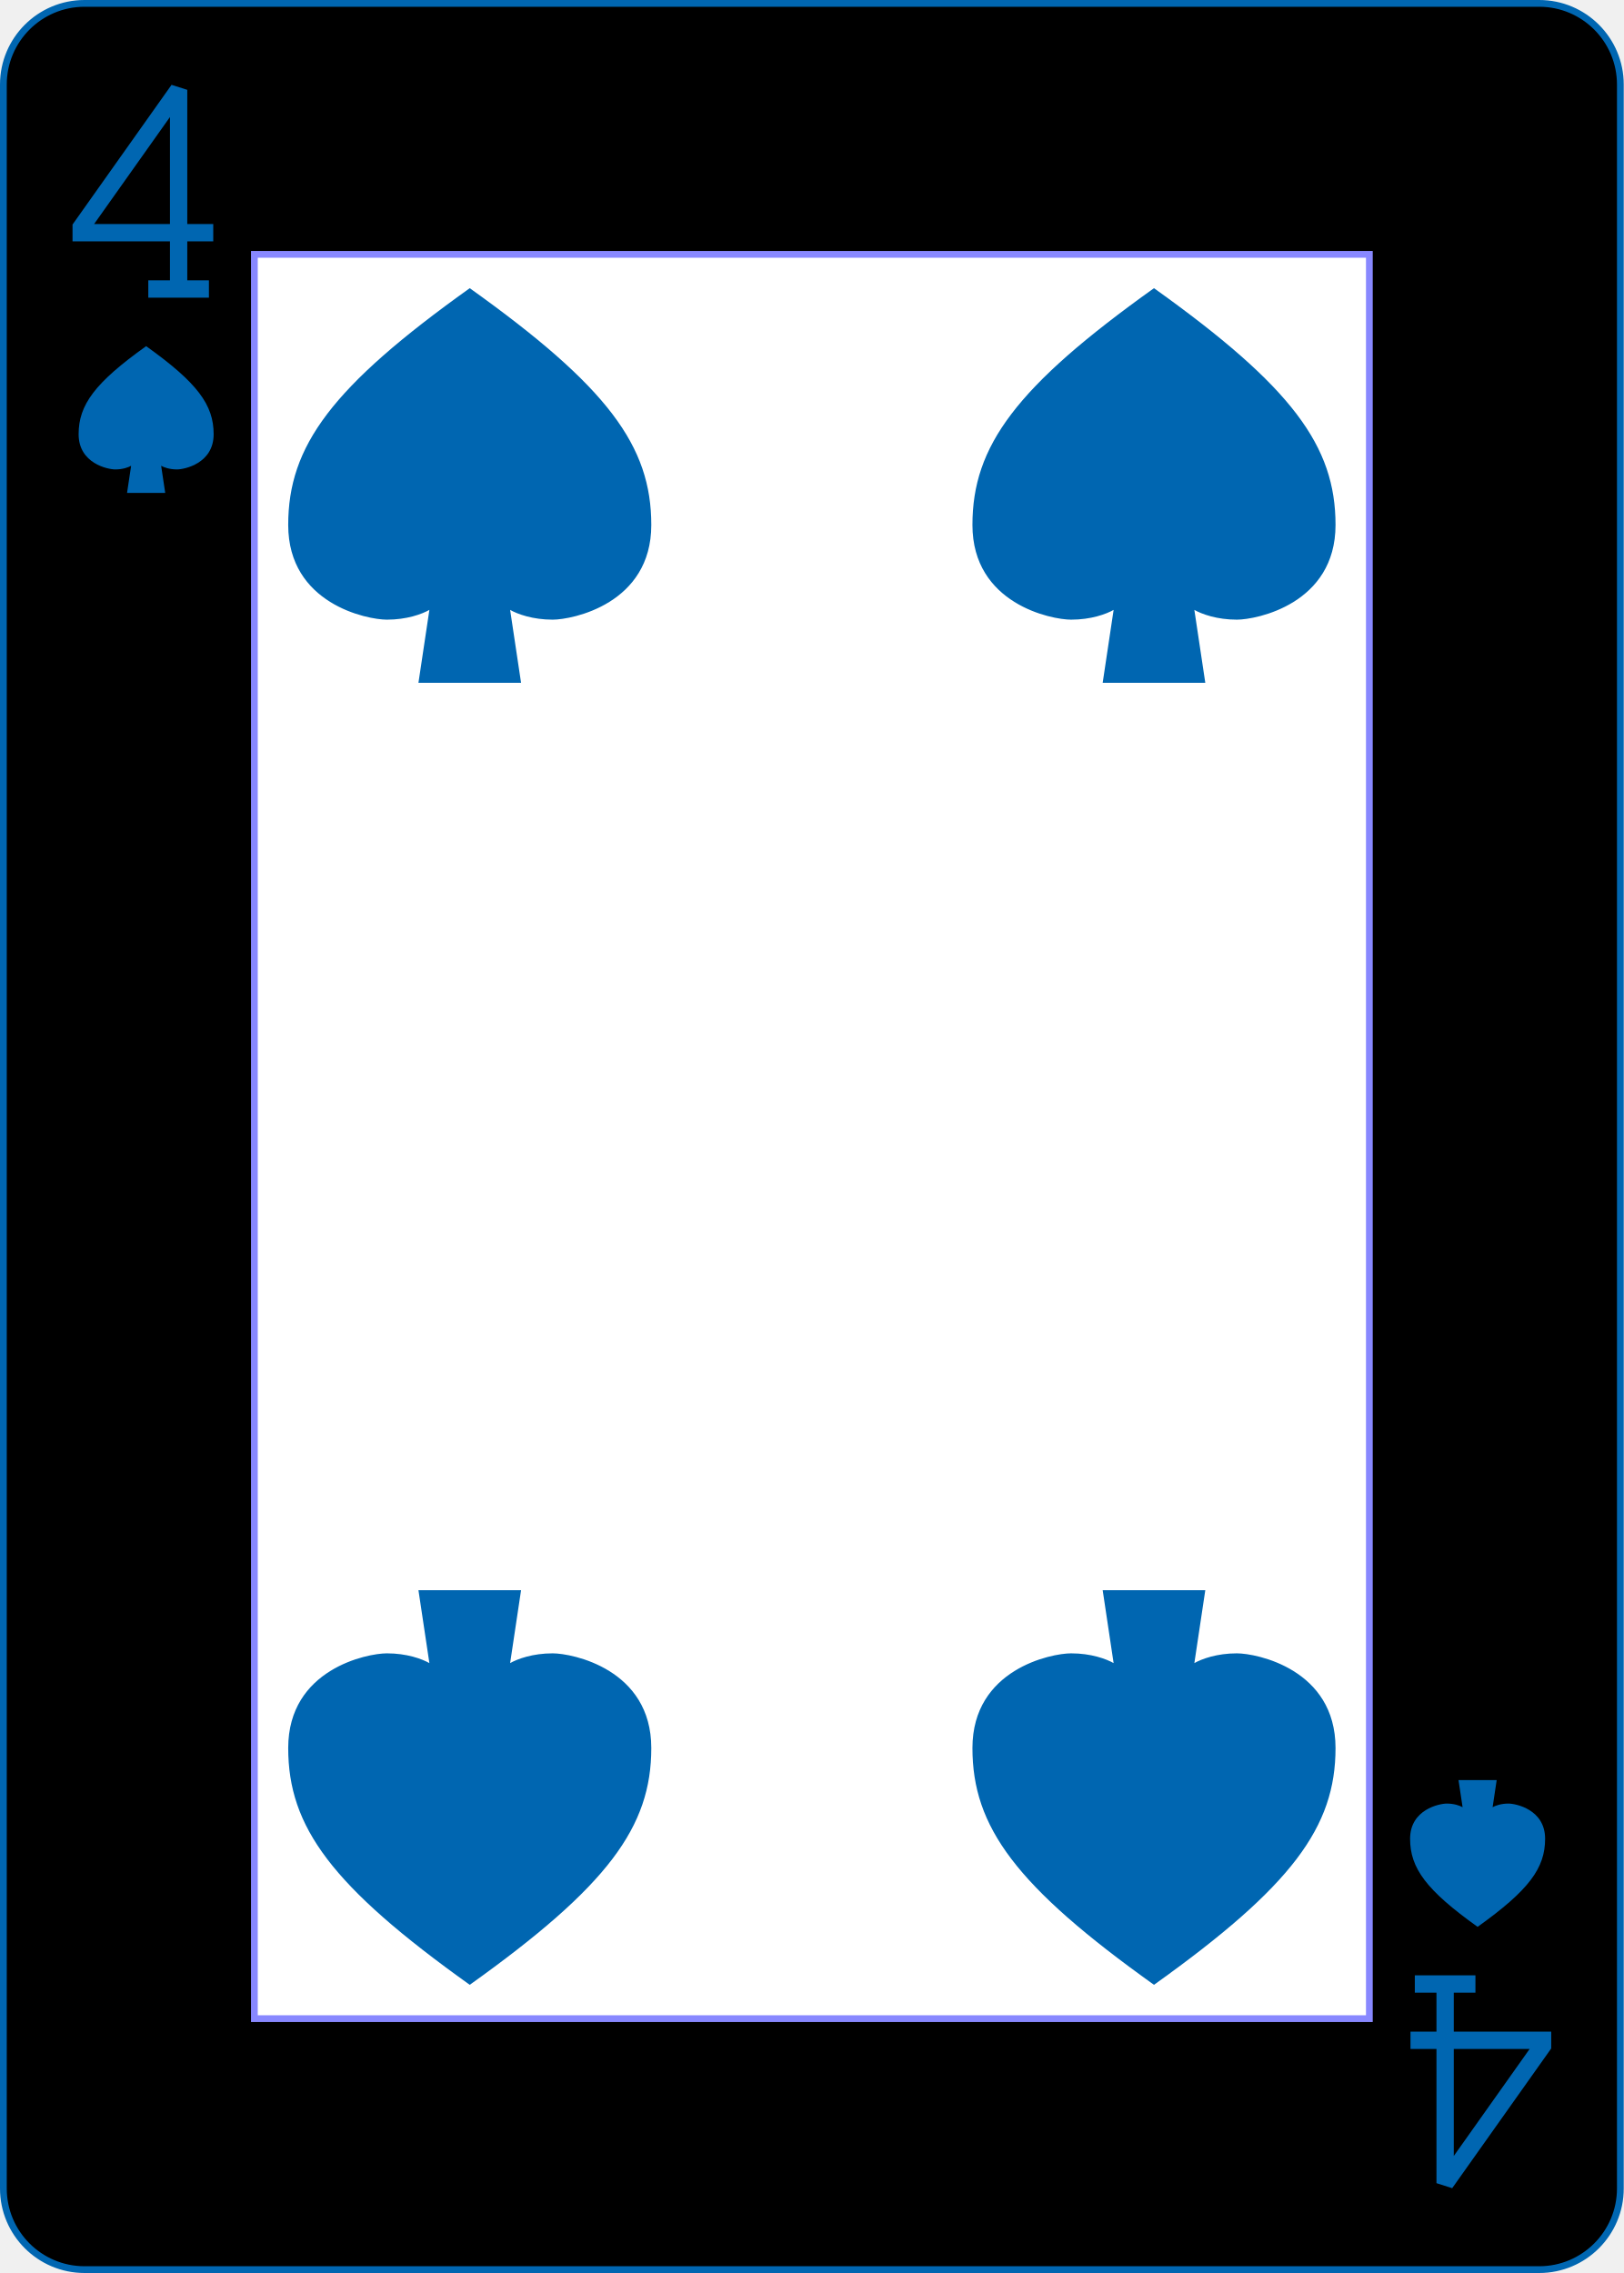
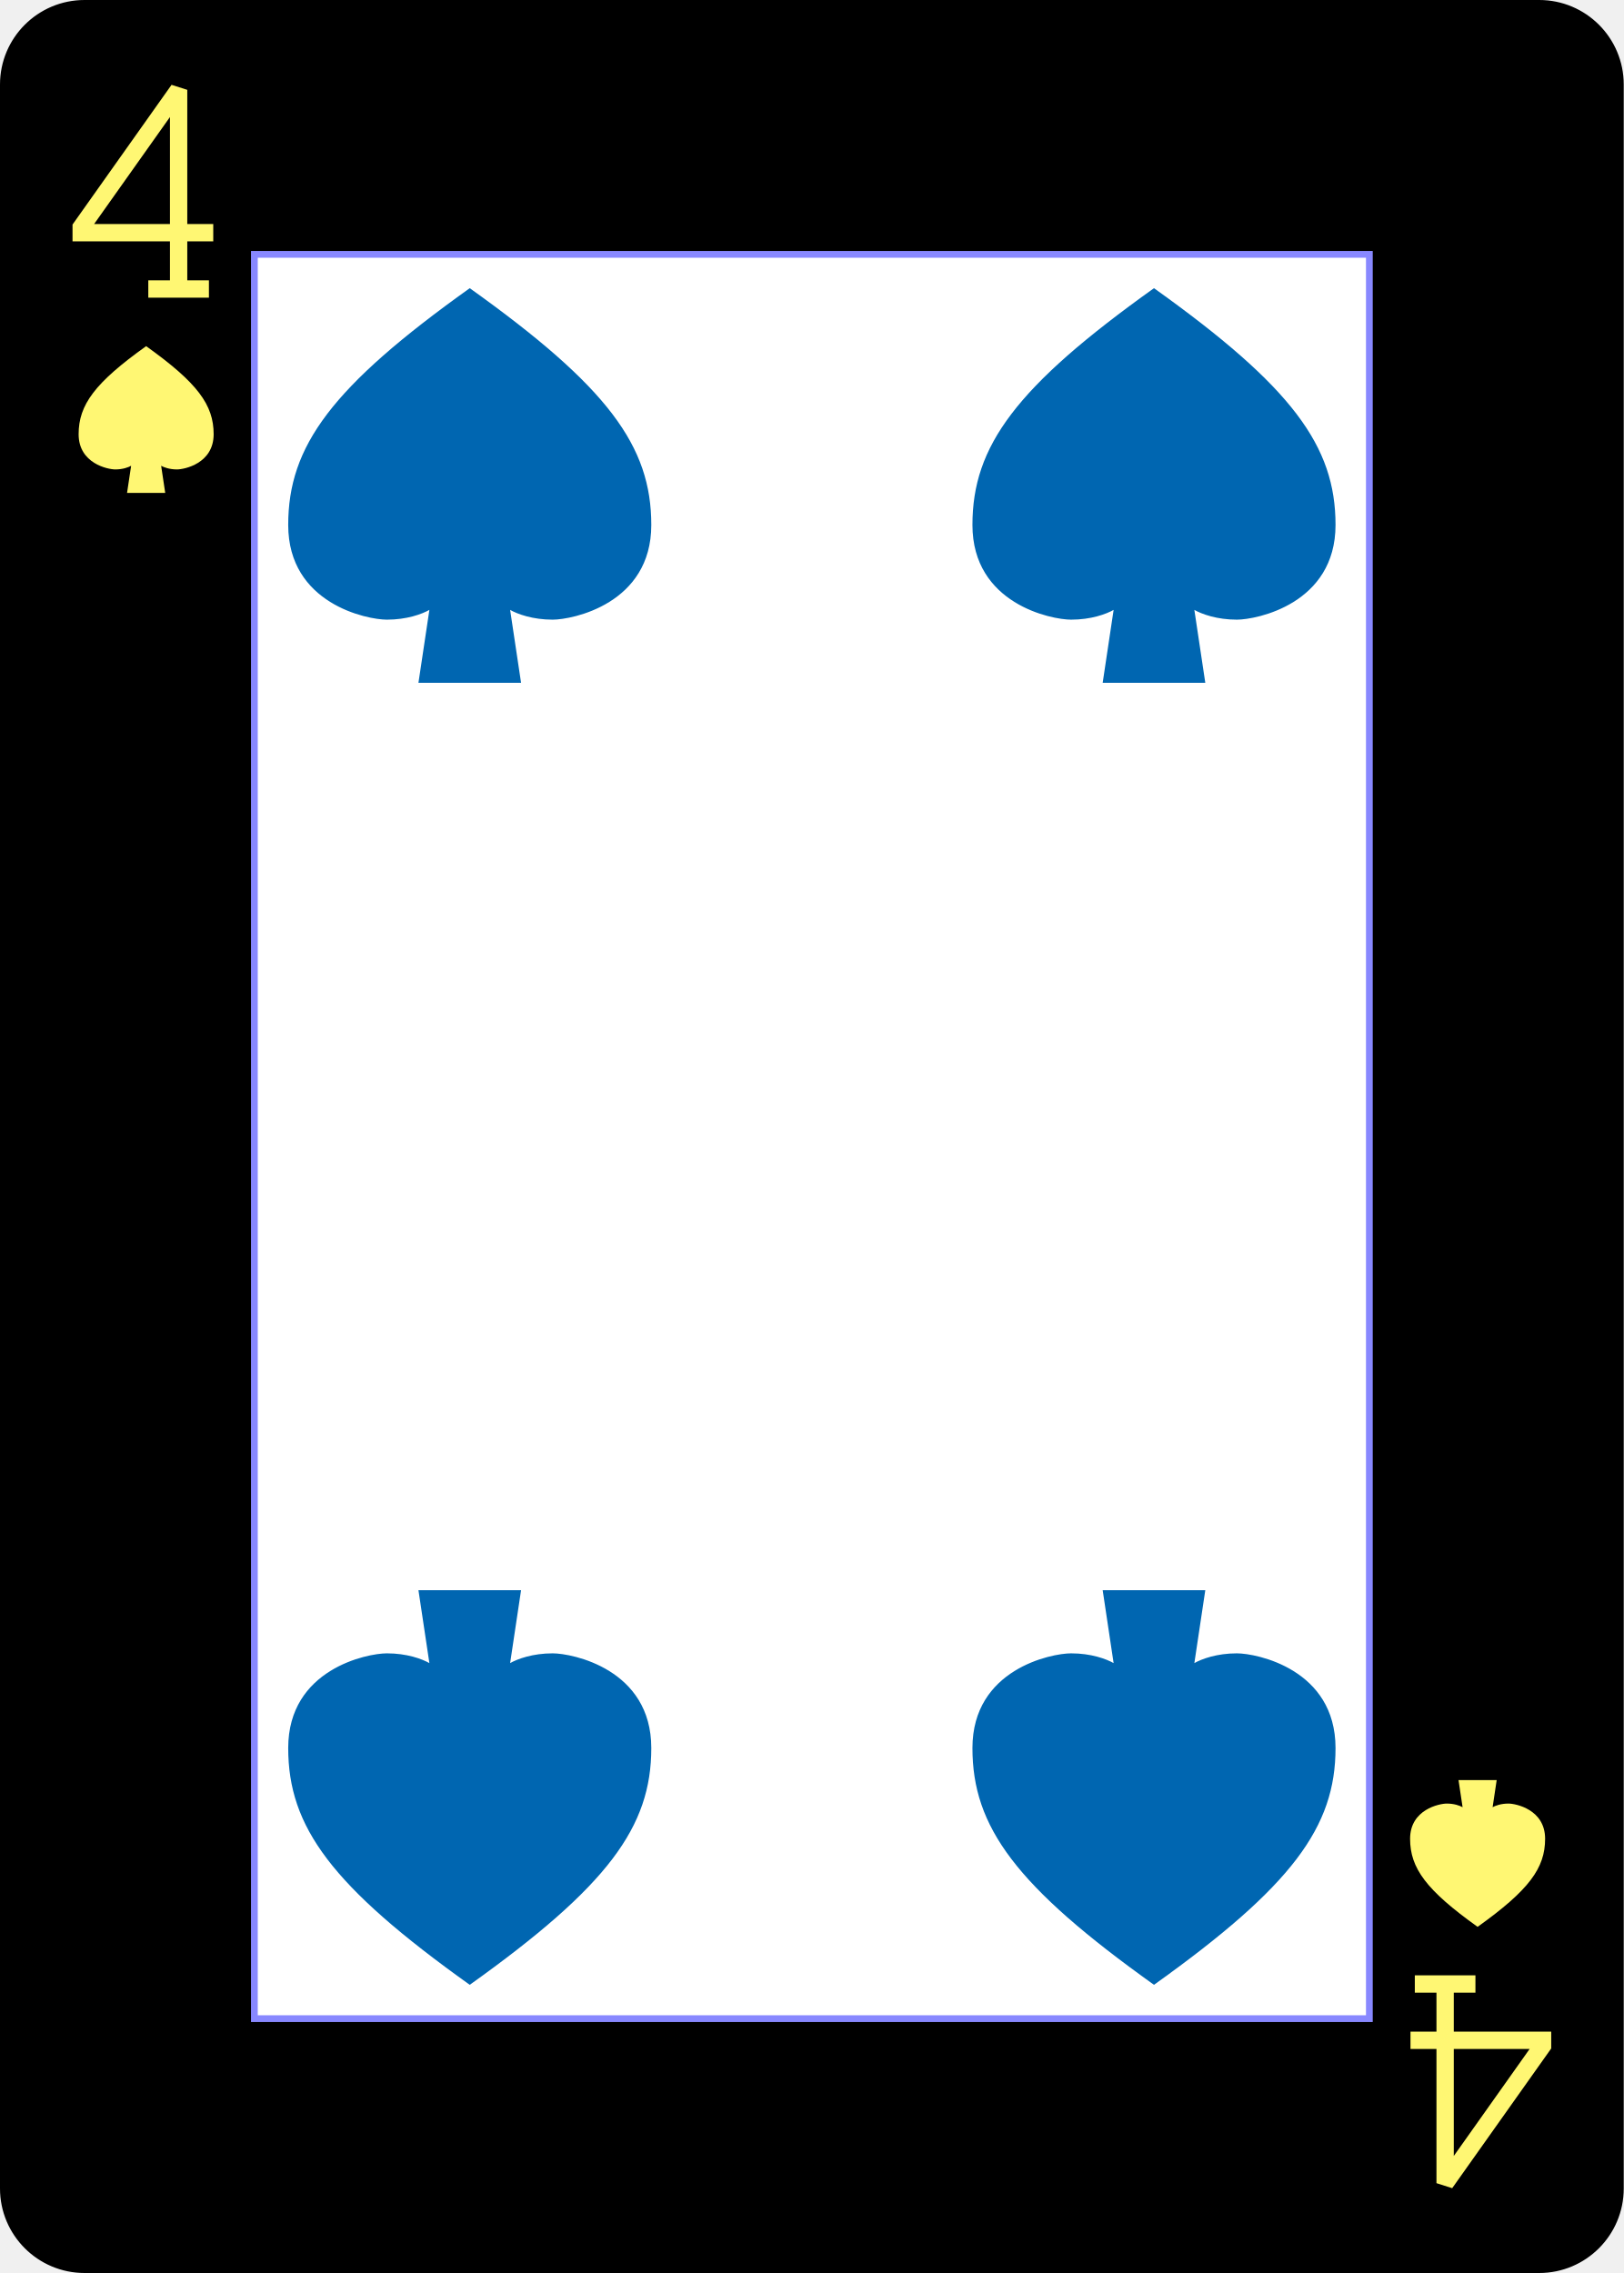
<svg xmlns="http://www.w3.org/2000/svg" xmlns:xlink="http://www.w3.org/1999/xlink" class="card" face="4S" height="3.5in" preserveAspectRatio="none" viewBox="-120 -168 240 336" width="2.5in">
  <defs>
    <symbol id="SS4" preserveAspectRatio="xMinYMid" viewBox="-600 -600 1200 1200">
      <path d="M0 -500C350 -250 460 -100 460 100C460 300 260 340 210 340C110 340 55 285 100 300L130 500L-130 500L-100 300C-55 285 -110 340 -210 340C-260 340 -460 300 -460 100C-460 -100 -350 -250 0 -500Z" fill="#0066b1" />
    </symbol>
    <symbol id="VS4" preserveAspectRatio="xMinYMid" viewBox="-500 -500 1000 1000">
      <path d="M50 460L250 460M150 460L150 -460L-300 175L-300 200L270 200" fill="none" stroke="#0066b1" stroke-linecap="square" stroke-miterlimit="1.5" stroke-width="80" />
    </symbol>
+     <symbol id="SS2Y" preserveAspectRatio="xMinYMid" viewBox="-600 -600 1200 1200">
+       <path d="M0 -500C350 -250 460 -100 460 100C460 300 260 340 210 340C110 340 55 285 100 300L130 500L-130 500L-100 300C-55 285 -110 340 -210 340C-260 340 -460 300 -460 100C-460 -100 -350 -250 0 -500Z" fill="#fff773" />
+     </symbol>
+     <symbol id="VC4Y" preserveAspectRatio="xMinYMid" viewBox="-500 -500 1000 1000">
+       <path d="M50 460L250 460M150 460L150 -460L-300 175L-300 200L270 200" fill="none" stroke="#fff773" stroke-linecap="square" stroke-miterlimit="1.5" stroke-width="80" />
+     </symbol>
    <rect height="260.8" id="XS4" width="164.8" x="-82.4" y="-130.4" />
  </defs>
-   <rect fill="#000000" height="335" rx="12" ry="12" stroke="#0066b1" width="239" x="-119.5" y="-167.5" />
+   <rect fill="#000000" height="335" rx="12" ry="12" stroke="#000000" width="239" x="-119.5" y="-167.5" />
  <use fill="#FFF" height="260.8" stroke="#88f" width="164.8" xlink:href="#XS4" />
-   <use height="32" width="32" x="-114.4" y="-156" xlink:href="#VS4" />
-   <use height="26.032" width="26.032" x="-111.416" y="-119" xlink:href="#SS4" />
+   <use height="32" width="32" x="-114.4" y="-156" xlink:href="#VC4Y" />
+   <use height="26.032" width="26.032" x="-111.416" y="-119" xlink:href="#SS2Y" />
  <use height="70" width="70" x="-85.567" y="-131.234" xlink:href="#SS4" />
  <use height="70" width="70" x="15.567" y="-131.234" xlink:href="#SS4" />
  <g transform="rotate(180)">
-     <use height="32" width="32" x="-114.4" y="-156" xlink:href="#VS4" />
-     <use height="26.032" width="26.032" x="-111.416" y="-119" xlink:href="#SS4" />
+     <use height="32" width="32" x="-114.4" y="-156" xlink:href="#VC4Y" />
+     <use height="26.032" width="26.032" x="-111.416" y="-119" xlink:href="#SS2Y" />
    <use height="70" width="70" x="-85.567" y="-131.234" xlink:href="#SS4" />
    <use height="70" width="70" x="15.567" y="-131.234" xlink:href="#SS4" />
  </g>
</svg>
